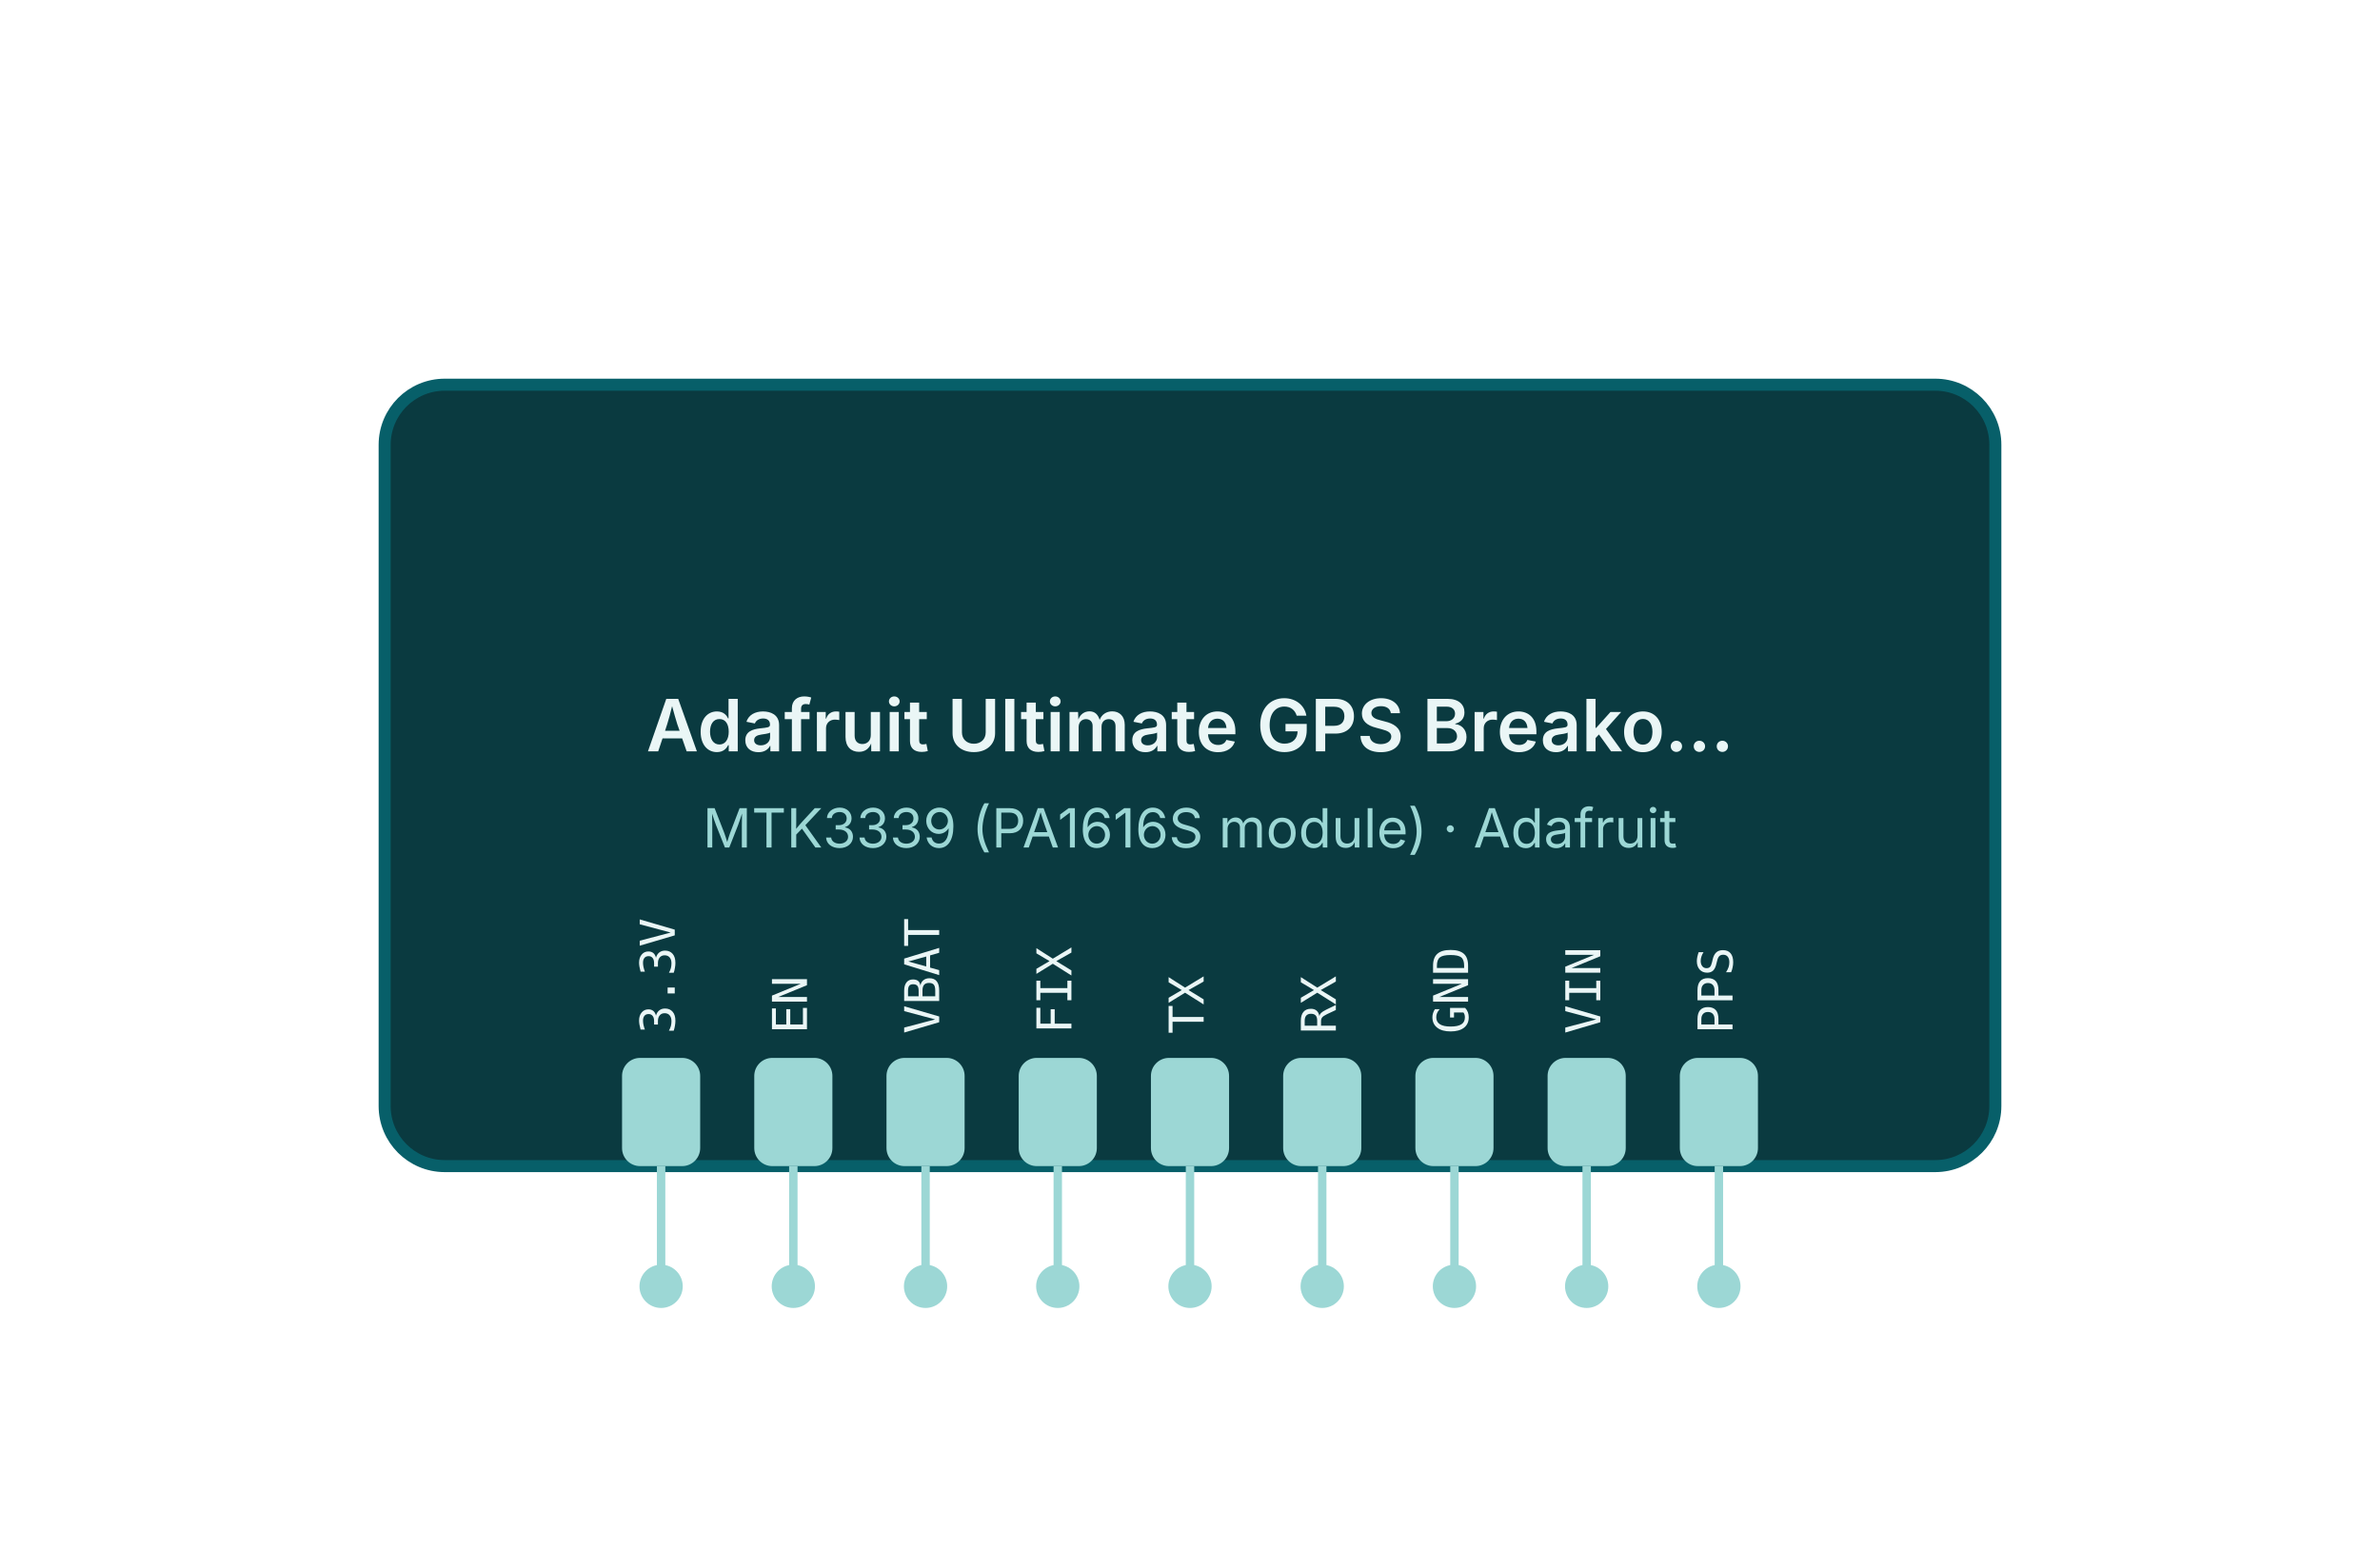
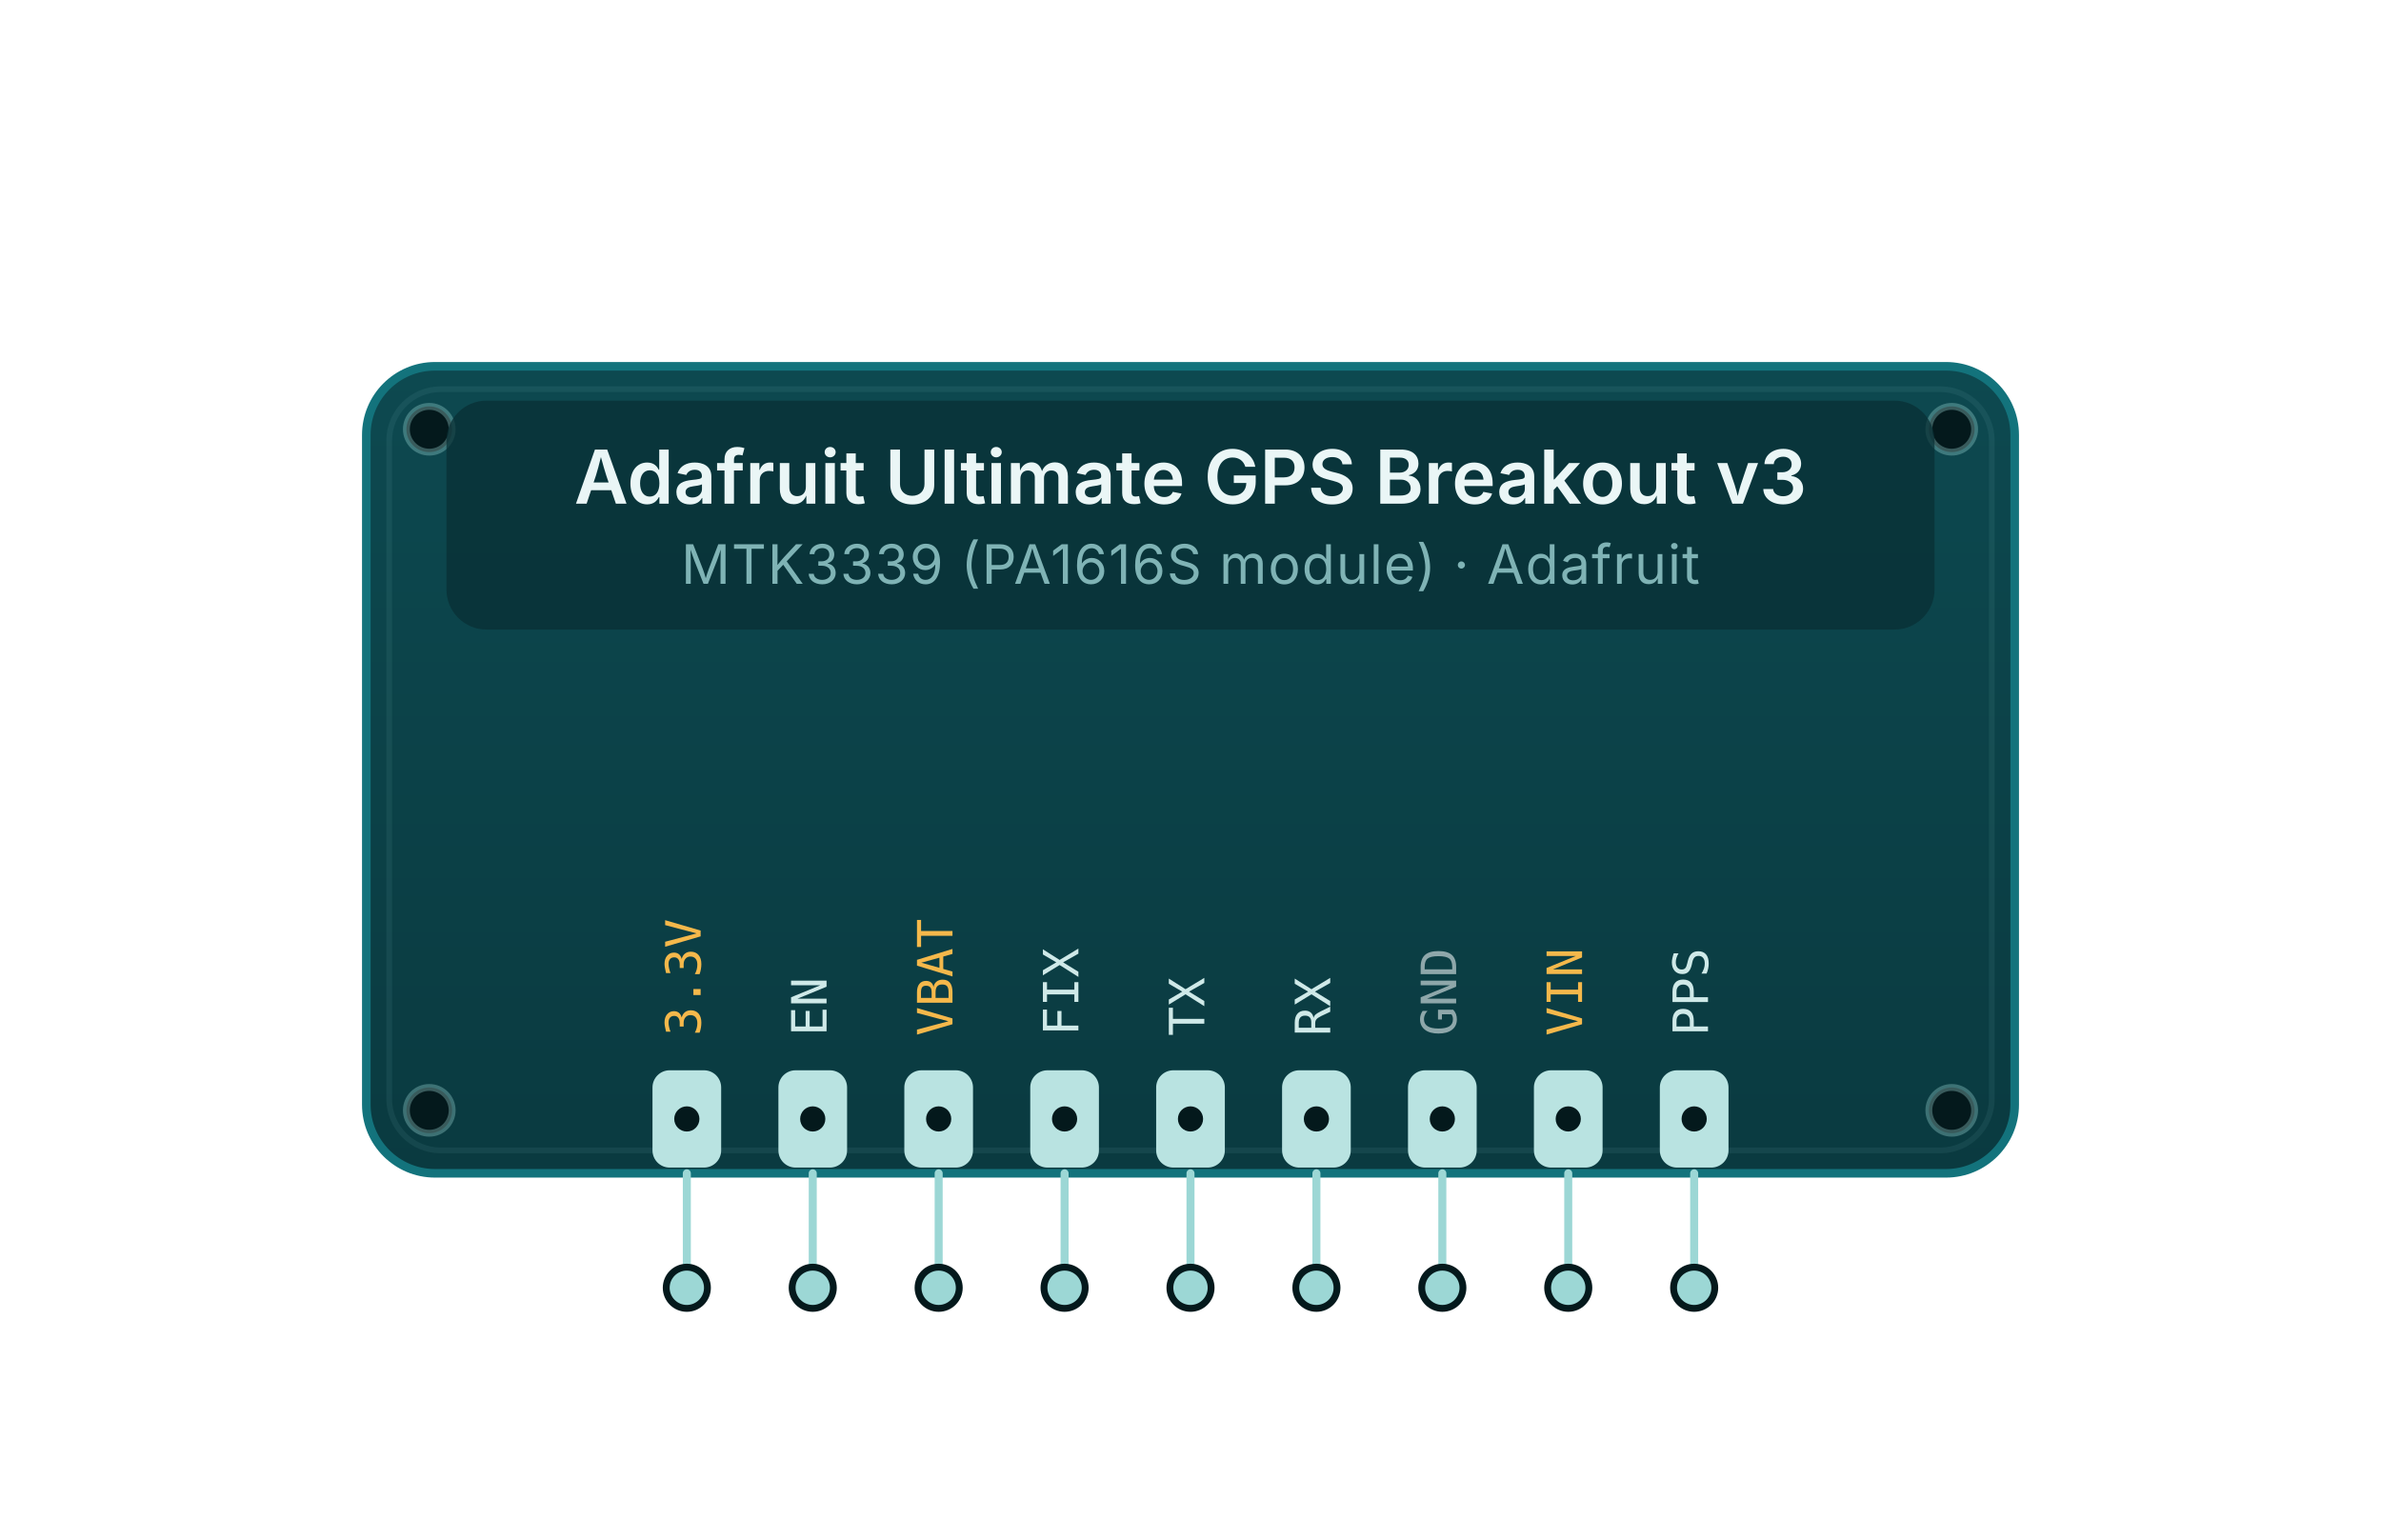
- <svg xmlns="http://www.w3.org/2000/svg" viewBox="0 0 396 258" width="396" height="258" data-hardware-entity-id="HW-FX04" data-embedo-svg="perimeter-v1">
+ <svg xmlns="http://www.w3.org/2000/svg" viewBox="0 0 416 269" width="416" height="269" data-hardware-entity-id="HW-FX04" data-embedo-svg="perimeter-v1">
+   <defs>
+     <linearGradient id="grad-HW-FX04" x1="0" y1="0" x2="0" y2="1">
+       <stop offset="0" stop-color="#0D4950" />
+       <stop offset="1" stop-color="#0A3A40" />
+     </linearGradient>
+   </defs>
  <g id="deco-HW-FX04-board">
-     <rect x="64" y="64" width="268" height="130" rx="10" fill="#0A3A40" stroke="#075F69" stroke-width="2" />
+     <rect x="64" y="64" width="288" height="141" rx="12" fill="url(#grad-HW-FX04)" stroke="#13737C" stroke-width="1.5" />
+     <rect x="68" y="68" width="280" height="133" rx="9" fill="none" stroke="#9CD7D5" stroke-opacity="0.08" />
+     <circle cx="75" cy="75" r="4" fill="#04191C" stroke="#9CD7D5" stroke-opacity="0.35" stroke-width="1.2" />
+     <circle cx="341" cy="75" r="4" fill="#04191C" stroke="#9CD7D5" stroke-opacity="0.35" stroke-width="1.2" />
+     <circle cx="75" cy="194" r="4" fill="#04191C" stroke="#9CD7D5" stroke-opacity="0.35" stroke-width="1.2" />
+     <circle cx="341" cy="194" r="4" fill="#04191C" stroke="#9CD7D5" stroke-opacity="0.35" stroke-width="1.2" />
  </g>
  <g id="deco-HW-FX04-title">
-     <text x="198" y="125" fill="#EAF6F6" font-family="Inter, Arial, sans-serif" font-size="12" font-weight="600" text-anchor="middle">Adafruit Ultimate GPS Breako…</text>
-     <text x="198" y="141" fill="#9CD7D5" font-family="Inter, Arial, sans-serif" font-size="9" text-anchor="middle">MTK3339 (PA1616S module) · Adafruit</text>
+     <rect x="78" y="70" width="260" height="40" rx="7" fill="#082F34" fill-opacity="0.75" />
+     <text x="208" y="88" fill="#EAF6F6" font-family="Inter, Segoe UI, Arial, sans-serif" font-size="13" font-weight="600" text-anchor="middle">Adafruit Ultimate GPS Breakout v3</text>
+     <text x="208" y="102" fill="#7FB3B5" font-family="Inter, Segoe UI, Arial, sans-serif" font-size="9.5" text-anchor="middle" letter-spacing="0.2">MTK3339 (PA1616S module) · Adafruit</text>
  </g>
  <g id="blk-HW-FX04-JP1" class="embedo-connector" data-connector-id="HW-FX04:JP1">
-     <rect x="103.5" y="176" width="13" height="18" rx="3" fill="#9CD7D5" />
-     <line x1="110" y1="194" x2="110" y2="214" stroke="#9CD7D5" stroke-width="1.4" />
-     <circle id="a-HW-FX04-JP1-1" class="embedo-anchor" cx="110" cy="214" r="3.6" fill="#9CD7D5" data-connector-id="HW-FX04:JP1" data-contact-id="HW-FX04:JP1:1" data-pin-id="HW-FX04:3.3V" />
-     <text x="110" y="172" fill="#EAF6F6" font-family="monospace" font-size="8" text-anchor="start" transform="rotate(-90 110 172)" dominant-baseline="middle">3.3V</text>
-     <rect x="125.5" y="176" width="13" height="18" rx="3" fill="#9CD7D5" />
-     <line x1="132" y1="194" x2="132" y2="214" stroke="#9CD7D5" stroke-width="1.4" />
-     <circle id="a-HW-FX04-JP1-2" class="embedo-anchor" cx="132" cy="214" r="3.6" fill="#9CD7D5" data-connector-id="HW-FX04:JP1" data-contact-id="HW-FX04:JP1:2" data-pin-id="HW-FX04:EN" />
-     <text x="132" y="172" fill="#EAF6F6" font-family="monospace" font-size="8" text-anchor="start" transform="rotate(-90 132 172)" dominant-baseline="middle">EN</text>
-     <rect x="147.5" y="176" width="13" height="18" rx="3" fill="#9CD7D5" />
-     <line x1="154" y1="194" x2="154" y2="214" stroke="#9CD7D5" stroke-width="1.4" />
-     <circle id="a-HW-FX04-JP1-3" class="embedo-anchor" cx="154" cy="214" r="3.6" fill="#9CD7D5" data-connector-id="HW-FX04:JP1" data-contact-id="HW-FX04:JP1:3" data-pin-id="HW-FX04:VBAT" />
-     <text x="154" y="172" fill="#EAF6F6" font-family="monospace" font-size="8" text-anchor="start" transform="rotate(-90 154 172)" dominant-baseline="middle">VBAT</text>
-     <rect x="169.5" y="176" width="13" height="18" rx="3" fill="#9CD7D5" />
-     <line x1="176" y1="194" x2="176" y2="214" stroke="#9CD7D5" stroke-width="1.4" />
-     <circle id="a-HW-FX04-JP1-4" class="embedo-anchor" cx="176" cy="214" r="3.6" fill="#9CD7D5" data-connector-id="HW-FX04:JP1" data-contact-id="HW-FX04:JP1:4" data-pin-id="HW-FX04:FIX" />
-     <text x="176" y="172" fill="#EAF6F6" font-family="monospace" font-size="8" text-anchor="start" transform="rotate(-90 176 172)" dominant-baseline="middle">FIX</text>
-     <rect x="191.5" y="176" width="13" height="18" rx="3" fill="#9CD7D5" />
-     <line x1="198" y1="194" x2="198" y2="214" stroke="#9CD7D5" stroke-width="1.4" />
-     <circle id="a-HW-FX04-JP1-5" class="embedo-anchor" cx="198" cy="214" r="3.6" fill="#9CD7D5" data-connector-id="HW-FX04:JP1" data-contact-id="HW-FX04:JP1:5" data-pin-id="HW-FX04:TX" />
-     <text x="198" y="172" fill="#EAF6F6" font-family="monospace" font-size="8" text-anchor="start" transform="rotate(-90 198 172)" dominant-baseline="middle">TX</text>
-     <rect x="213.5" y="176" width="13" height="18" rx="3" fill="#9CD7D5" />
-     <line x1="220" y1="194" x2="220" y2="214" stroke="#9CD7D5" stroke-width="1.4" />
-     <circle id="a-HW-FX04-JP1-6" class="embedo-anchor" cx="220" cy="214" r="3.6" fill="#9CD7D5" data-connector-id="HW-FX04:JP1" data-contact-id="HW-FX04:JP1:6" data-pin-id="HW-FX04:RX" />
-     <text x="220" y="172" fill="#EAF6F6" font-family="monospace" font-size="8" text-anchor="start" transform="rotate(-90 220 172)" dominant-baseline="middle">RX</text>
-     <rect x="235.5" y="176" width="13" height="18" rx="3" fill="#9CD7D5" />
-     <line x1="242" y1="194" x2="242" y2="214" stroke="#9CD7D5" stroke-width="1.4" />
-     <circle id="a-HW-FX04-JP1-7" class="embedo-anchor" cx="242" cy="214" r="3.6" fill="#9CD7D5" data-connector-id="HW-FX04:JP1" data-contact-id="HW-FX04:JP1:7" data-pin-id="HW-FX04:GND" />
-     <text x="242" y="172" fill="#EAF6F6" font-family="monospace" font-size="8" text-anchor="start" transform="rotate(-90 242 172)" dominant-baseline="middle">GND</text>
-     <rect x="257.5" y="176" width="13" height="18" rx="3" fill="#9CD7D5" />
-     <line x1="264" y1="194" x2="264" y2="214" stroke="#9CD7D5" stroke-width="1.4" />
-     <circle id="a-HW-FX04-JP1-8" class="embedo-anchor" cx="264" cy="214" r="3.6" fill="#9CD7D5" data-connector-id="HW-FX04:JP1" data-contact-id="HW-FX04:JP1:8" data-pin-id="HW-FX04:VIN" />
-     <text x="264" y="172" fill="#EAF6F6" font-family="monospace" font-size="8" text-anchor="start" transform="rotate(-90 264 172)" dominant-baseline="middle">VIN</text>
-     <rect x="279.5" y="176" width="13" height="18" rx="3" fill="#9CD7D5" />
-     <line x1="286" y1="194" x2="286" y2="214" stroke="#9CD7D5" stroke-width="1.4" />
-     <circle id="a-HW-FX04-JP1-9" class="embedo-anchor" cx="286" cy="214" r="3.6" fill="#9CD7D5" data-connector-id="HW-FX04:JP1" data-contact-id="HW-FX04:JP1:9" data-pin-id="HW-FX04:PPS" />
-     <text x="286" y="172" fill="#EAF6F6" font-family="monospace" font-size="8" text-anchor="start" transform="rotate(-90 286 172)" dominant-baseline="middle">PPS</text>
+     <rect x="114" y="187" width="12" height="17" rx="3" fill="#B9E3E1" />
+     <circle cx="120" cy="195.5" r="2.2" fill="#04191C" />
+     <line x1="120" y1="205" x2="120" y2="225" stroke="#9CD7D5" stroke-width="1.4" stroke-linecap="round" />
+     <circle id="a-HW-FX04-JP1-1" class="embedo-anchor" cx="120" cy="225" r="3.6" fill="#9CD7D5" stroke="#04191C" stroke-width="1.2" data-connector-id="HW-FX04:JP1" data-contact-id="HW-FX04:JP1:1" data-pin-id="HW-FX04:3.3V" />
+     <text x="120" y="181" fill="#F5B84B" font-family="JetBrains Mono, ui-monospace, SFMono-Regular, Menlo, monospace" font-size="8.5" font-weight="500" text-anchor="start" transform="rotate(-90 120 181)" dominant-baseline="middle">3.3V</text>
+     <rect x="136" y="187" width="12" height="17" rx="3" fill="#B9E3E1" />
+     <circle cx="142" cy="195.5" r="2.2" fill="#04191C" />
+     <line x1="142" y1="205" x2="142" y2="225" stroke="#9CD7D5" stroke-width="1.4" stroke-linecap="round" />
+     <circle id="a-HW-FX04-JP1-2" class="embedo-anchor" cx="142" cy="225" r="3.6" fill="#9CD7D5" stroke="#04191C" stroke-width="1.2" data-connector-id="HW-FX04:JP1" data-contact-id="HW-FX04:JP1:2" data-pin-id="HW-FX04:EN" />
+     <text x="142" y="181" fill="#CFE9E8" font-family="JetBrains Mono, ui-monospace, SFMono-Regular, Menlo, monospace" font-size="8.5" font-weight="500" text-anchor="start" transform="rotate(-90 142 181)" dominant-baseline="middle">EN</text>
+     <rect x="158" y="187" width="12" height="17" rx="3" fill="#B9E3E1" />
+     <circle cx="164" cy="195.5" r="2.2" fill="#04191C" />
+     <line x1="164" y1="205" x2="164" y2="225" stroke="#9CD7D5" stroke-width="1.4" stroke-linecap="round" />
+     <circle id="a-HW-FX04-JP1-3" class="embedo-anchor" cx="164" cy="225" r="3.6" fill="#9CD7D5" stroke="#04191C" stroke-width="1.2" data-connector-id="HW-FX04:JP1" data-contact-id="HW-FX04:JP1:3" data-pin-id="HW-FX04:VBAT" />
+     <text x="164" y="181" fill="#F5B84B" font-family="JetBrains Mono, ui-monospace, SFMono-Regular, Menlo, monospace" font-size="8.5" font-weight="500" text-anchor="start" transform="rotate(-90 164 181)" dominant-baseline="middle">VBAT</text>
+     <rect x="180" y="187" width="12" height="17" rx="3" fill="#B9E3E1" />
+     <circle cx="186" cy="195.5" r="2.2" fill="#04191C" />
+     <line x1="186" y1="205" x2="186" y2="225" stroke="#9CD7D5" stroke-width="1.4" stroke-linecap="round" />
+     <circle id="a-HW-FX04-JP1-4" class="embedo-anchor" cx="186" cy="225" r="3.6" fill="#9CD7D5" stroke="#04191C" stroke-width="1.2" data-connector-id="HW-FX04:JP1" data-contact-id="HW-FX04:JP1:4" data-pin-id="HW-FX04:FIX" />
+     <text x="186" y="181" fill="#CFE9E8" font-family="JetBrains Mono, ui-monospace, SFMono-Regular, Menlo, monospace" font-size="8.5" font-weight="500" text-anchor="start" transform="rotate(-90 186 181)" dominant-baseline="middle">FIX</text>
+     <rect x="202" y="187" width="12" height="17" rx="3" fill="#B9E3E1" />
+     <circle cx="208" cy="195.5" r="2.2" fill="#04191C" />
+     <line x1="208" y1="205" x2="208" y2="225" stroke="#9CD7D5" stroke-width="1.4" stroke-linecap="round" />
+     <circle id="a-HW-FX04-JP1-5" class="embedo-anchor" cx="208" cy="225" r="3.6" fill="#9CD7D5" stroke="#04191C" stroke-width="1.2" data-connector-id="HW-FX04:JP1" data-contact-id="HW-FX04:JP1:5" data-pin-id="HW-FX04:TX" />
+     <text x="208" y="181" fill="#CFE9E8" font-family="JetBrains Mono, ui-monospace, SFMono-Regular, Menlo, monospace" font-size="8.5" font-weight="500" text-anchor="start" transform="rotate(-90 208 181)" dominant-baseline="middle">TX</text>
+     <rect x="224" y="187" width="12" height="17" rx="3" fill="#B9E3E1" />
+     <circle cx="230" cy="195.5" r="2.2" fill="#04191C" />
+     <line x1="230" y1="205" x2="230" y2="225" stroke="#9CD7D5" stroke-width="1.4" stroke-linecap="round" />
+     <circle id="a-HW-FX04-JP1-6" class="embedo-anchor" cx="230" cy="225" r="3.6" fill="#9CD7D5" stroke="#04191C" stroke-width="1.2" data-connector-id="HW-FX04:JP1" data-contact-id="HW-FX04:JP1:6" data-pin-id="HW-FX04:RX" />
+     <text x="230" y="181" fill="#CFE9E8" font-family="JetBrains Mono, ui-monospace, SFMono-Regular, Menlo, monospace" font-size="8.5" font-weight="500" text-anchor="start" transform="rotate(-90 230 181)" dominant-baseline="middle">RX</text>
+     <rect x="246" y="187" width="12" height="17" rx="3" fill="#B9E3E1" />
+     <circle cx="252" cy="195.5" r="2.2" fill="#04191C" />
+     <line x1="252" y1="205" x2="252" y2="225" stroke="#9CD7D5" stroke-width="1.4" stroke-linecap="round" />
+     <circle id="a-HW-FX04-JP1-7" class="embedo-anchor" cx="252" cy="225" r="3.6" fill="#9CD7D5" stroke="#04191C" stroke-width="1.2" data-connector-id="HW-FX04:JP1" data-contact-id="HW-FX04:JP1:7" data-pin-id="HW-FX04:GND" />
+     <text x="252" y="181" fill="#8EA7AA" font-family="JetBrains Mono, ui-monospace, SFMono-Regular, Menlo, monospace" font-size="8.5" font-weight="500" text-anchor="start" transform="rotate(-90 252 181)" dominant-baseline="middle">GND</text>
+     <rect x="268" y="187" width="12" height="17" rx="3" fill="#B9E3E1" />
+     <circle cx="274" cy="195.5" r="2.2" fill="#04191C" />
+     <line x1="274" y1="205" x2="274" y2="225" stroke="#9CD7D5" stroke-width="1.4" stroke-linecap="round" />
+     <circle id="a-HW-FX04-JP1-8" class="embedo-anchor" cx="274" cy="225" r="3.6" fill="#9CD7D5" stroke="#04191C" stroke-width="1.2" data-connector-id="HW-FX04:JP1" data-contact-id="HW-FX04:JP1:8" data-pin-id="HW-FX04:VIN" />
+     <text x="274" y="181" fill="#F5B84B" font-family="JetBrains Mono, ui-monospace, SFMono-Regular, Menlo, monospace" font-size="8.5" font-weight="500" text-anchor="start" transform="rotate(-90 274 181)" dominant-baseline="middle">VIN</text>
+     <rect x="290" y="187" width="12" height="17" rx="3" fill="#B9E3E1" />
+     <circle cx="296" cy="195.5" r="2.2" fill="#04191C" />
+     <line x1="296" y1="205" x2="296" y2="225" stroke="#9CD7D5" stroke-width="1.4" stroke-linecap="round" />
+     <circle id="a-HW-FX04-JP1-9" class="embedo-anchor" cx="296" cy="225" r="3.6" fill="#9CD7D5" stroke="#04191C" stroke-width="1.2" data-connector-id="HW-FX04:JP1" data-contact-id="HW-FX04:JP1:9" data-pin-id="HW-FX04:PPS" />
+     <text x="296" y="181" fill="#CFE9E8" font-family="JetBrains Mono, ui-monospace, SFMono-Regular, Menlo, monospace" font-size="8.5" font-weight="500" text-anchor="start" transform="rotate(-90 296 181)" dominant-baseline="middle">PPS</text>
  </g>
</svg>
